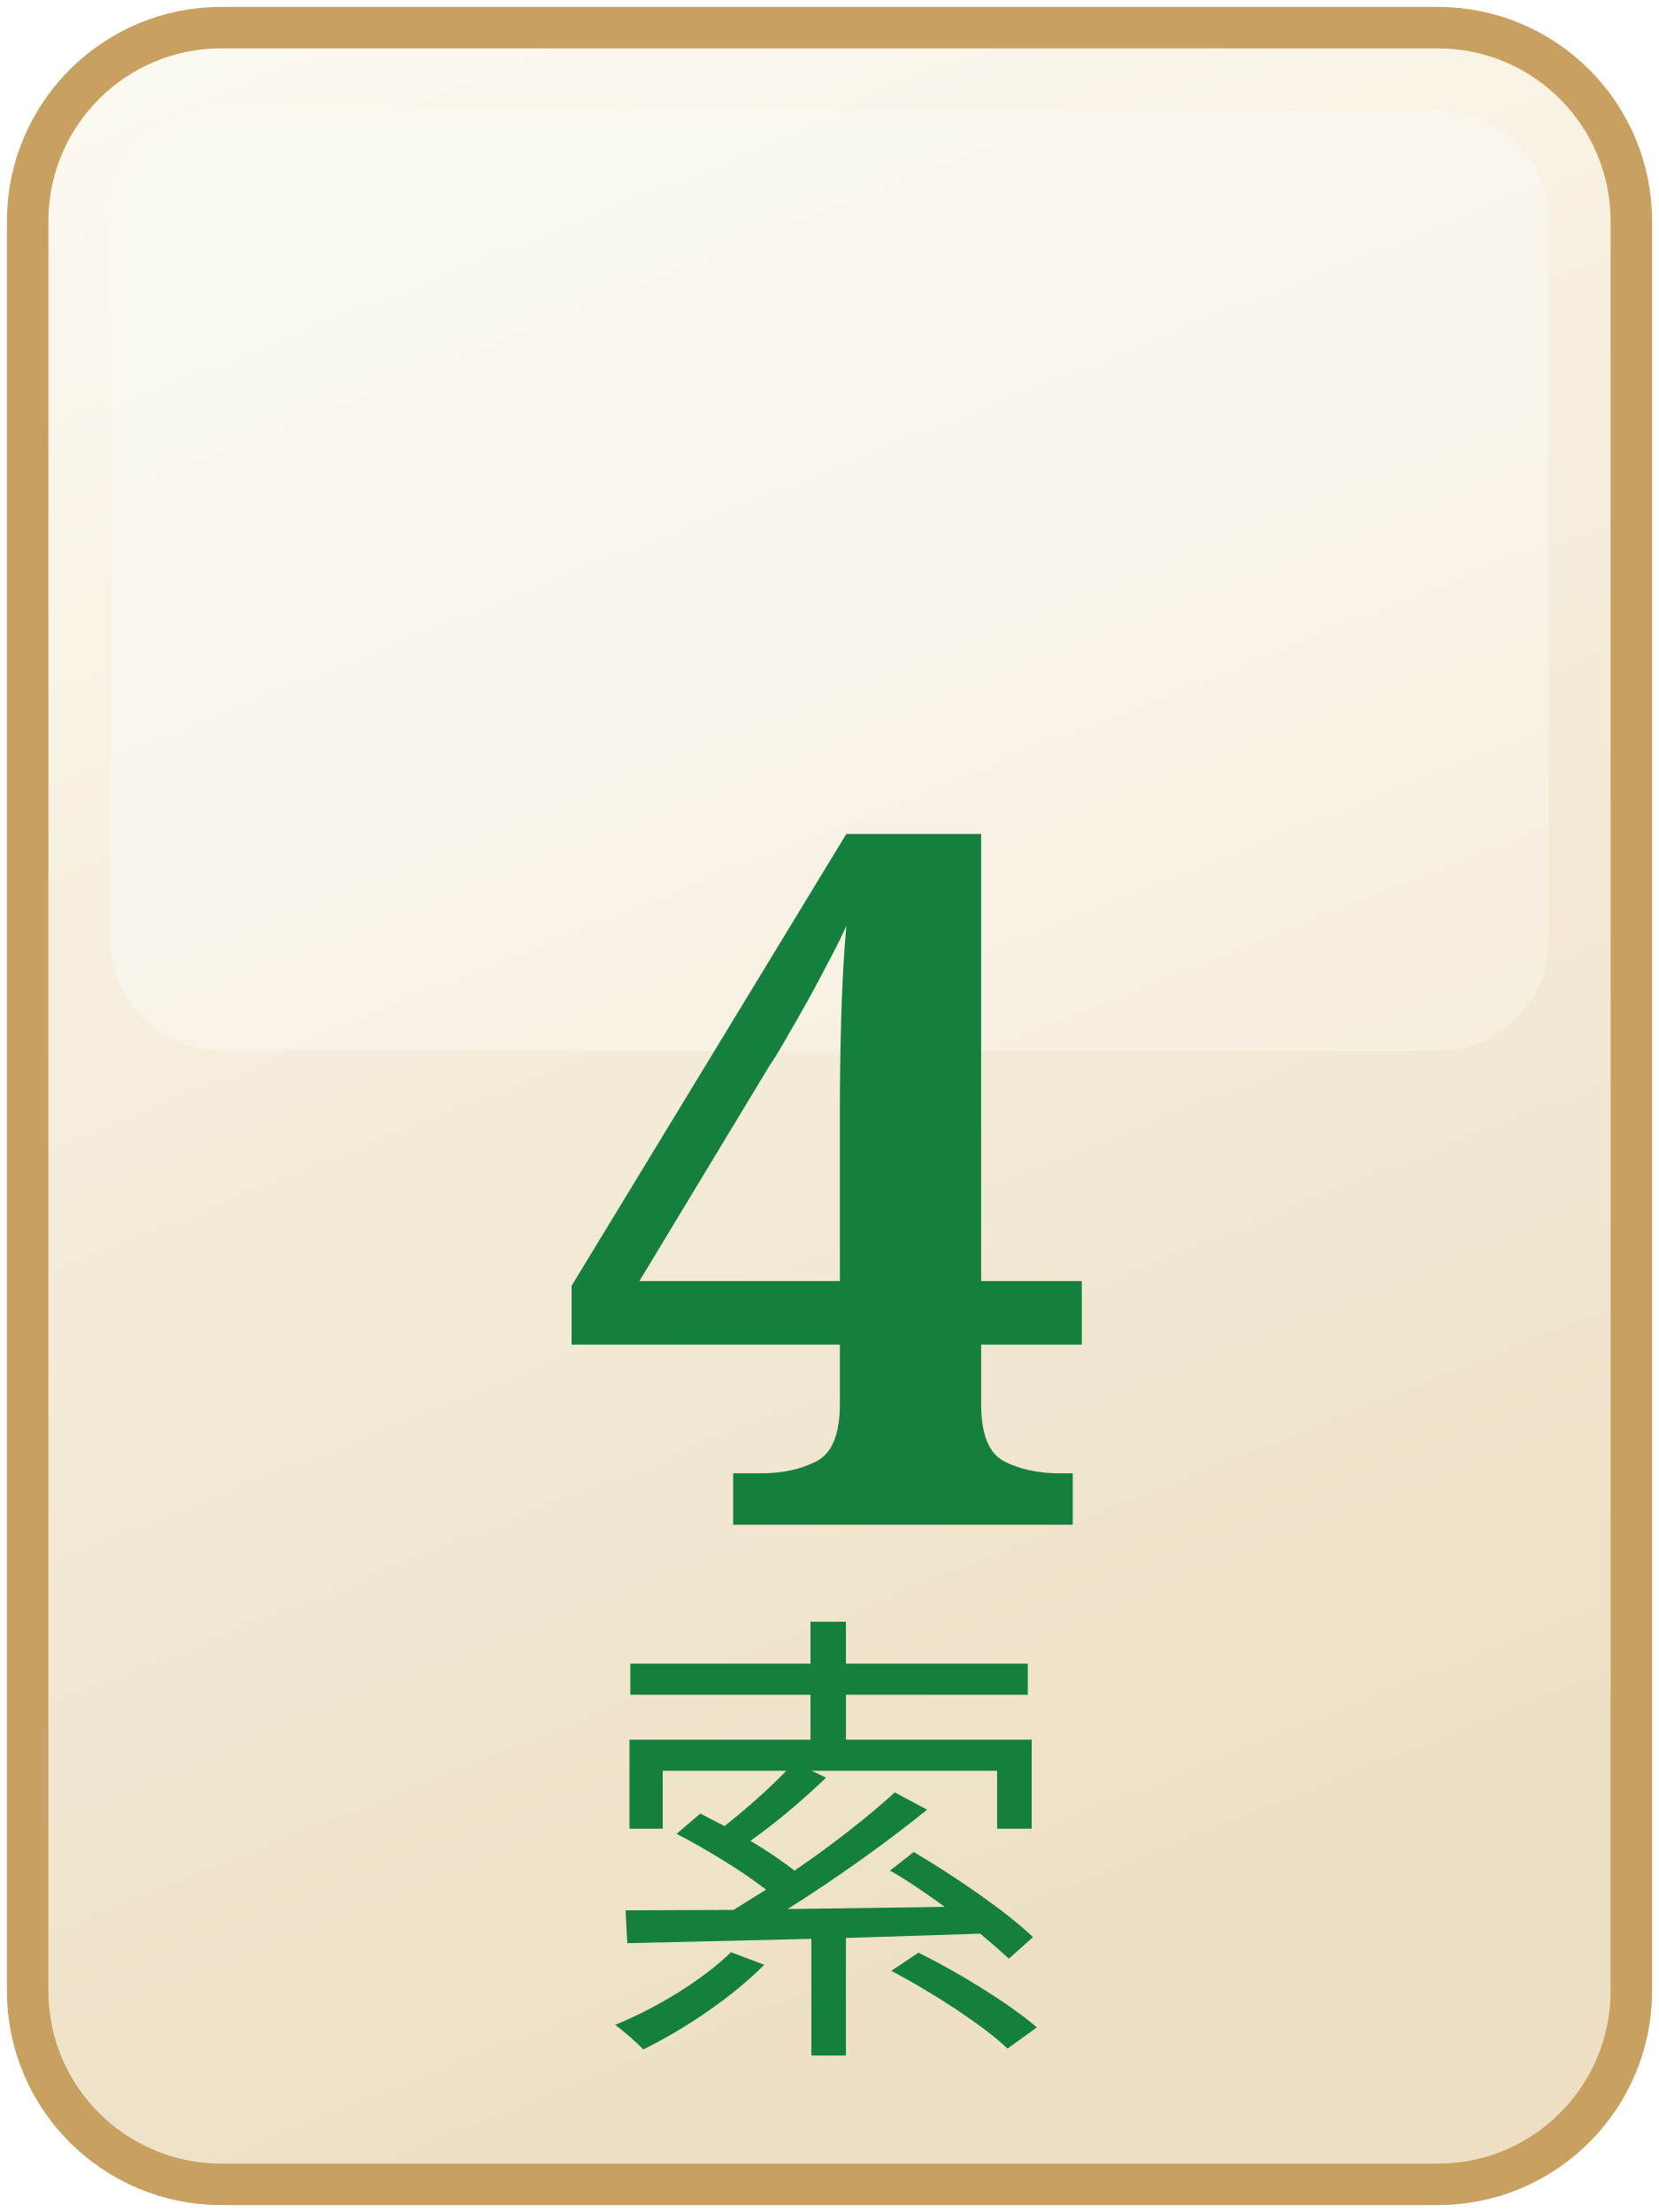
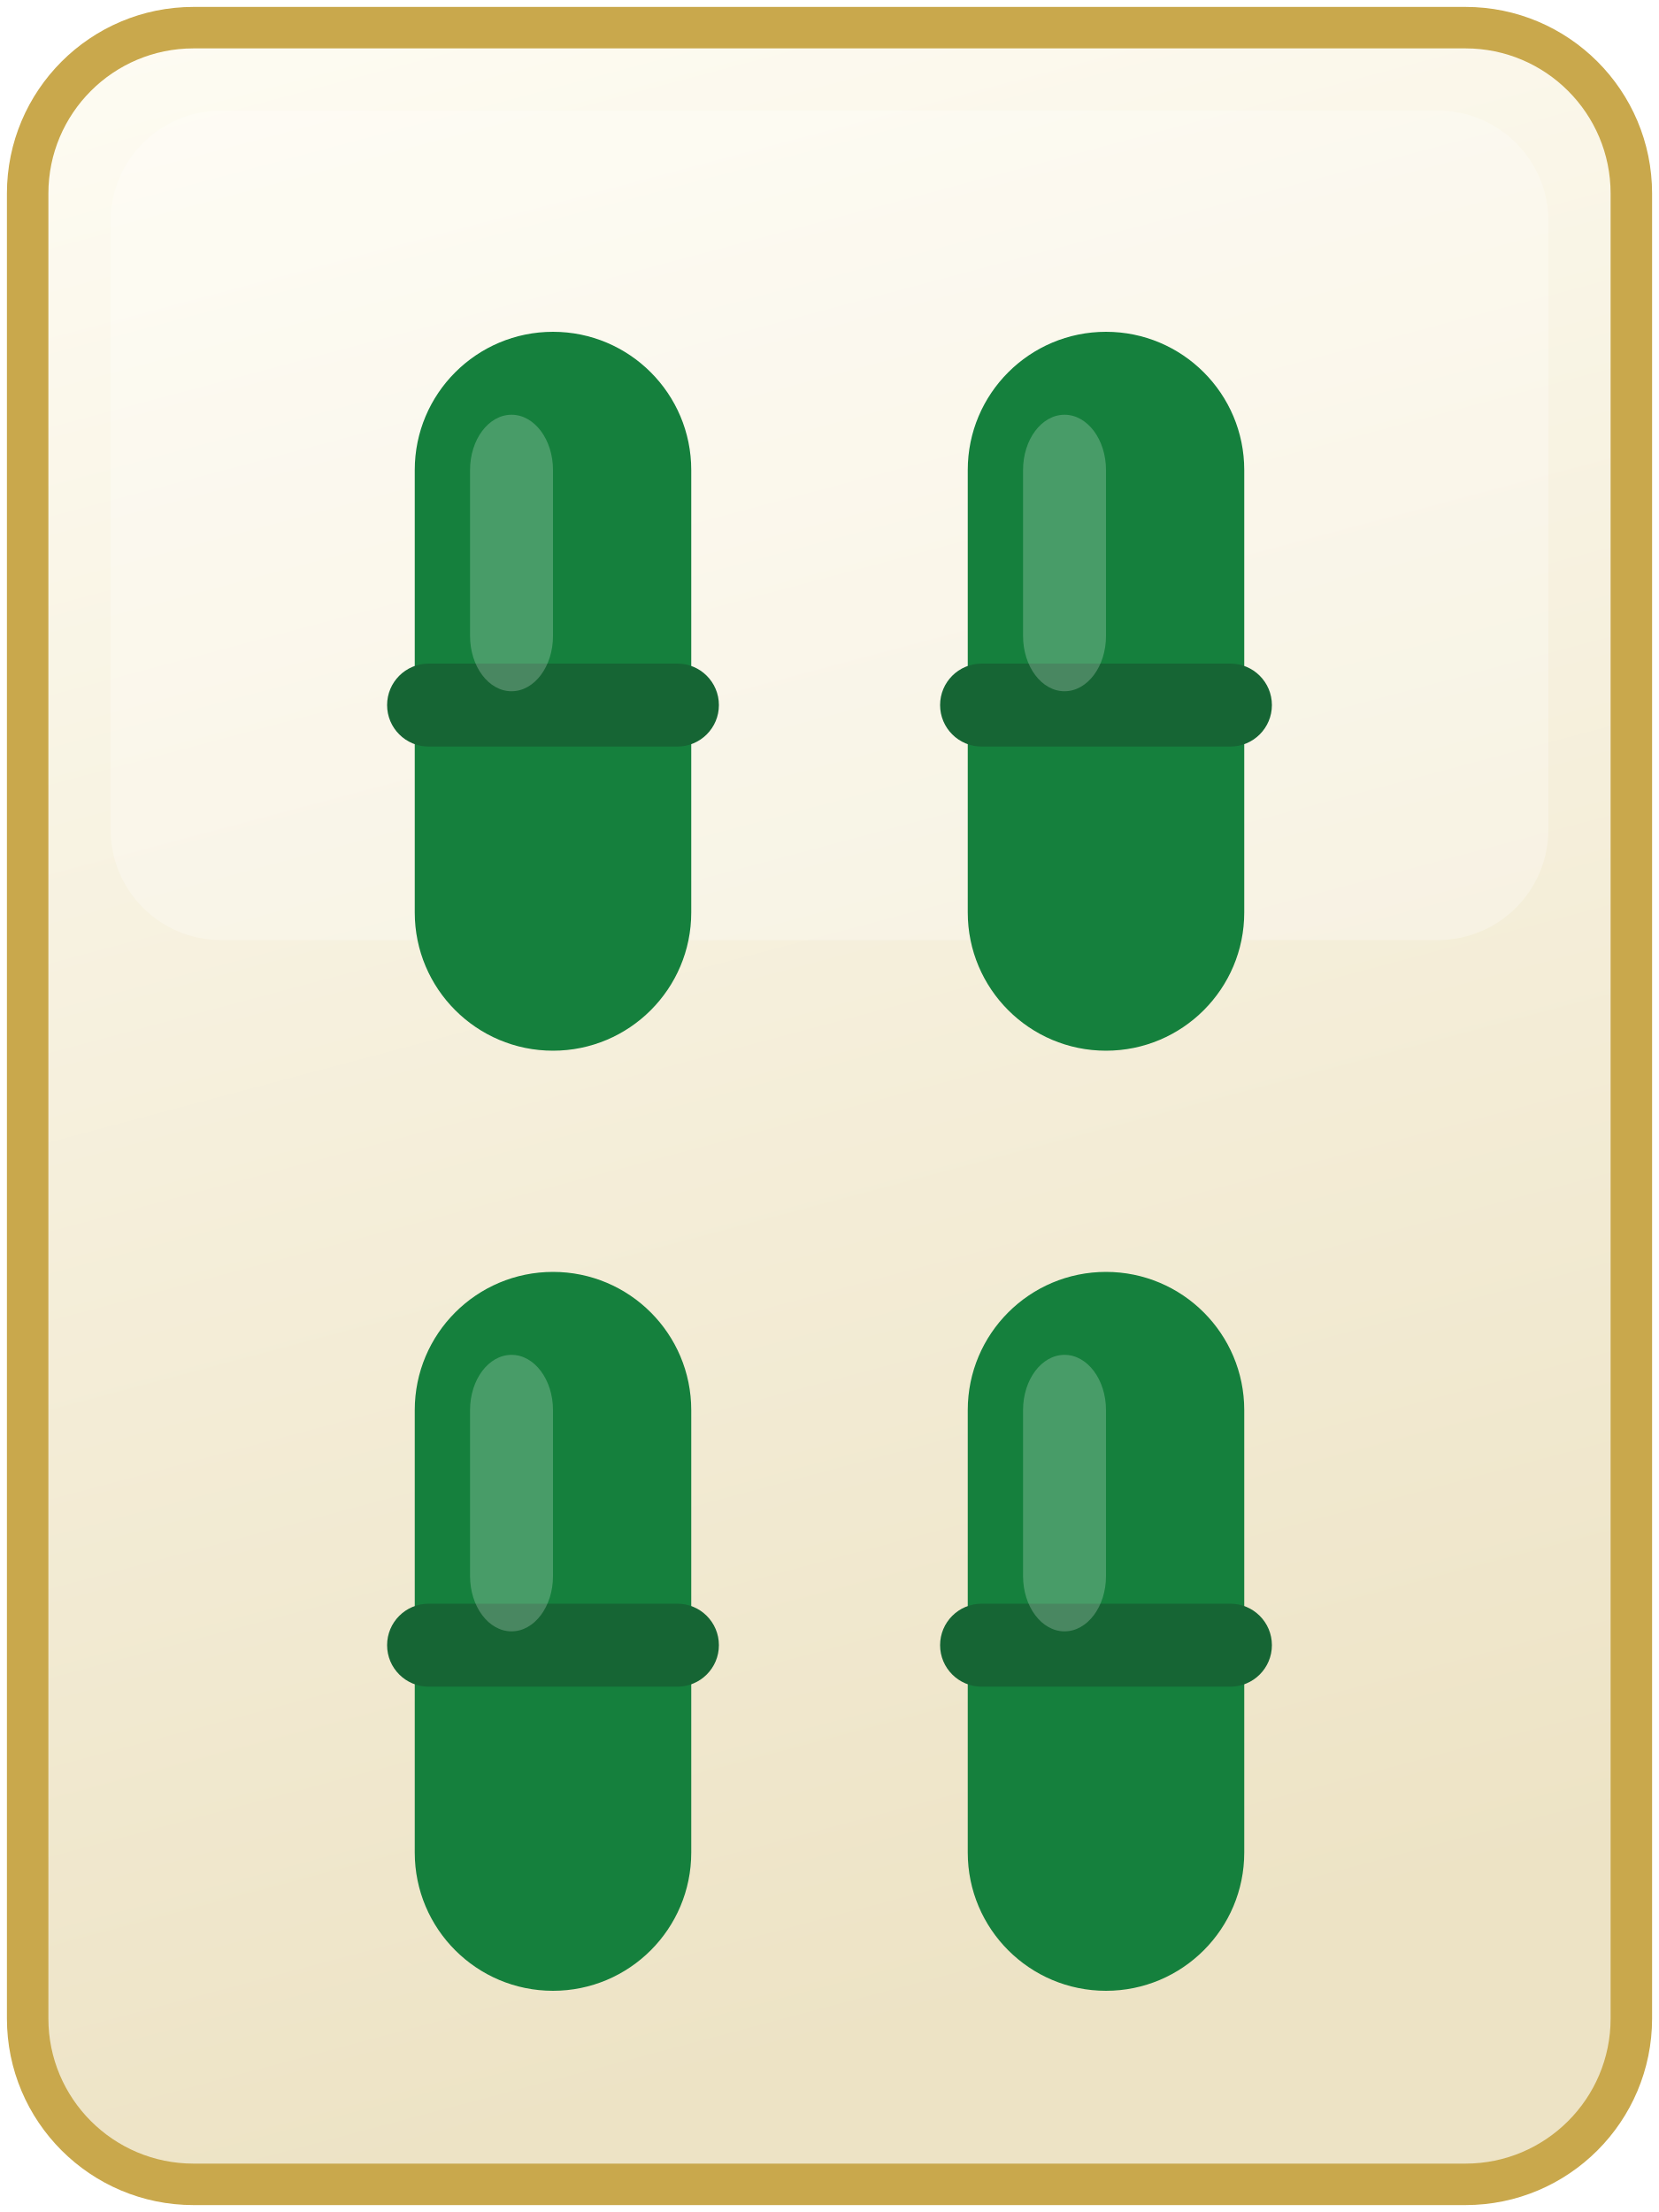
<svg xmlns="http://www.w3.org/2000/svg" viewBox="0 0 60 80">
  <defs>
-     <linearGradient id="bg" x1="0" y1="0" x2="0.3" y2="1">
-       <stop offset="0%" stop-color="#FDFAF2" />
-       <stop offset="100%" stop-color="#EDE0C4" />
+     <linearGradient id="bg" x1="0" y1="0" x2="0.2" y2="1">
+       <stop offset="0%" stop-color="#FEFCF3" />
+       <stop offset="100%" stop-color="#EDE3C5" />
    </linearGradient>
  </defs>
-   <rect x="1" y="1" width="58" height="78" rx="7" fill="url(#bg)" stroke="#C8A060" stroke-width="1.5" />
-   <rect x="4" y="4" width="52" height="34" rx="4" fill="rgba(255,255,255,0.30)" />
-   <text x="30" y="43" text-anchor="middle" dominant-baseline="middle" font-family="'Hiragino Mincho ProN','Yu Mincho',Georgia,serif" font-size="35" font-weight="bold" fill="#15803D">4</text>
-   <text x="30" y="67" text-anchor="middle" dominant-baseline="middle" font-family="'Hiragino Mincho ProN','Yu Mincho',Georgia,serif" font-size="17" fill="#15803D">索</text>
+   <rect x="1" y="1" width="58" height="78" rx="6" fill="url(#bg)" stroke="#C9A84C" stroke-width="1.5" />
+   <rect x="4" y="4" width="52" height="30" rx="4" fill="rgba(255,255,255,0.26)" />
+   <rect x="15" y="12" width="10" height="26" rx="5" fill="#15803D" />
+   <rect x="14" y="24" width="12" height="3" rx="1.5" fill="#166534" />
+   <rect x="17" y="15" width="3" height="10" rx="2" fill="rgba(255,255,255,0.22)" />
+   <rect x="35" y="12" width="10" height="26" rx="5" fill="#15803D" />
+   <rect x="34" y="24" width="12" height="3" rx="1.5" fill="#166534" />
+   <rect x="37" y="15" width="3" height="10" rx="2" fill="rgba(255,255,255,0.22)" />
+   <rect x="15" y="46" width="10" height="26" rx="5" fill="#15803D" />
+   <rect x="14" y="58" width="12" height="3" rx="1.5" fill="#166534" />
+   <rect x="17" y="49" width="3" height="10" rx="2" fill="rgba(255,255,255,0.22)" />
+   <rect x="35" y="46" width="10" height="26" rx="5" fill="#15803D" />
+   <rect x="34" y="58" width="12" height="3" rx="1.5" fill="#166534" />
+   <rect x="37" y="49" width="3" height="10" rx="2" fill="rgba(255,255,255,0.22)" />
</svg>
